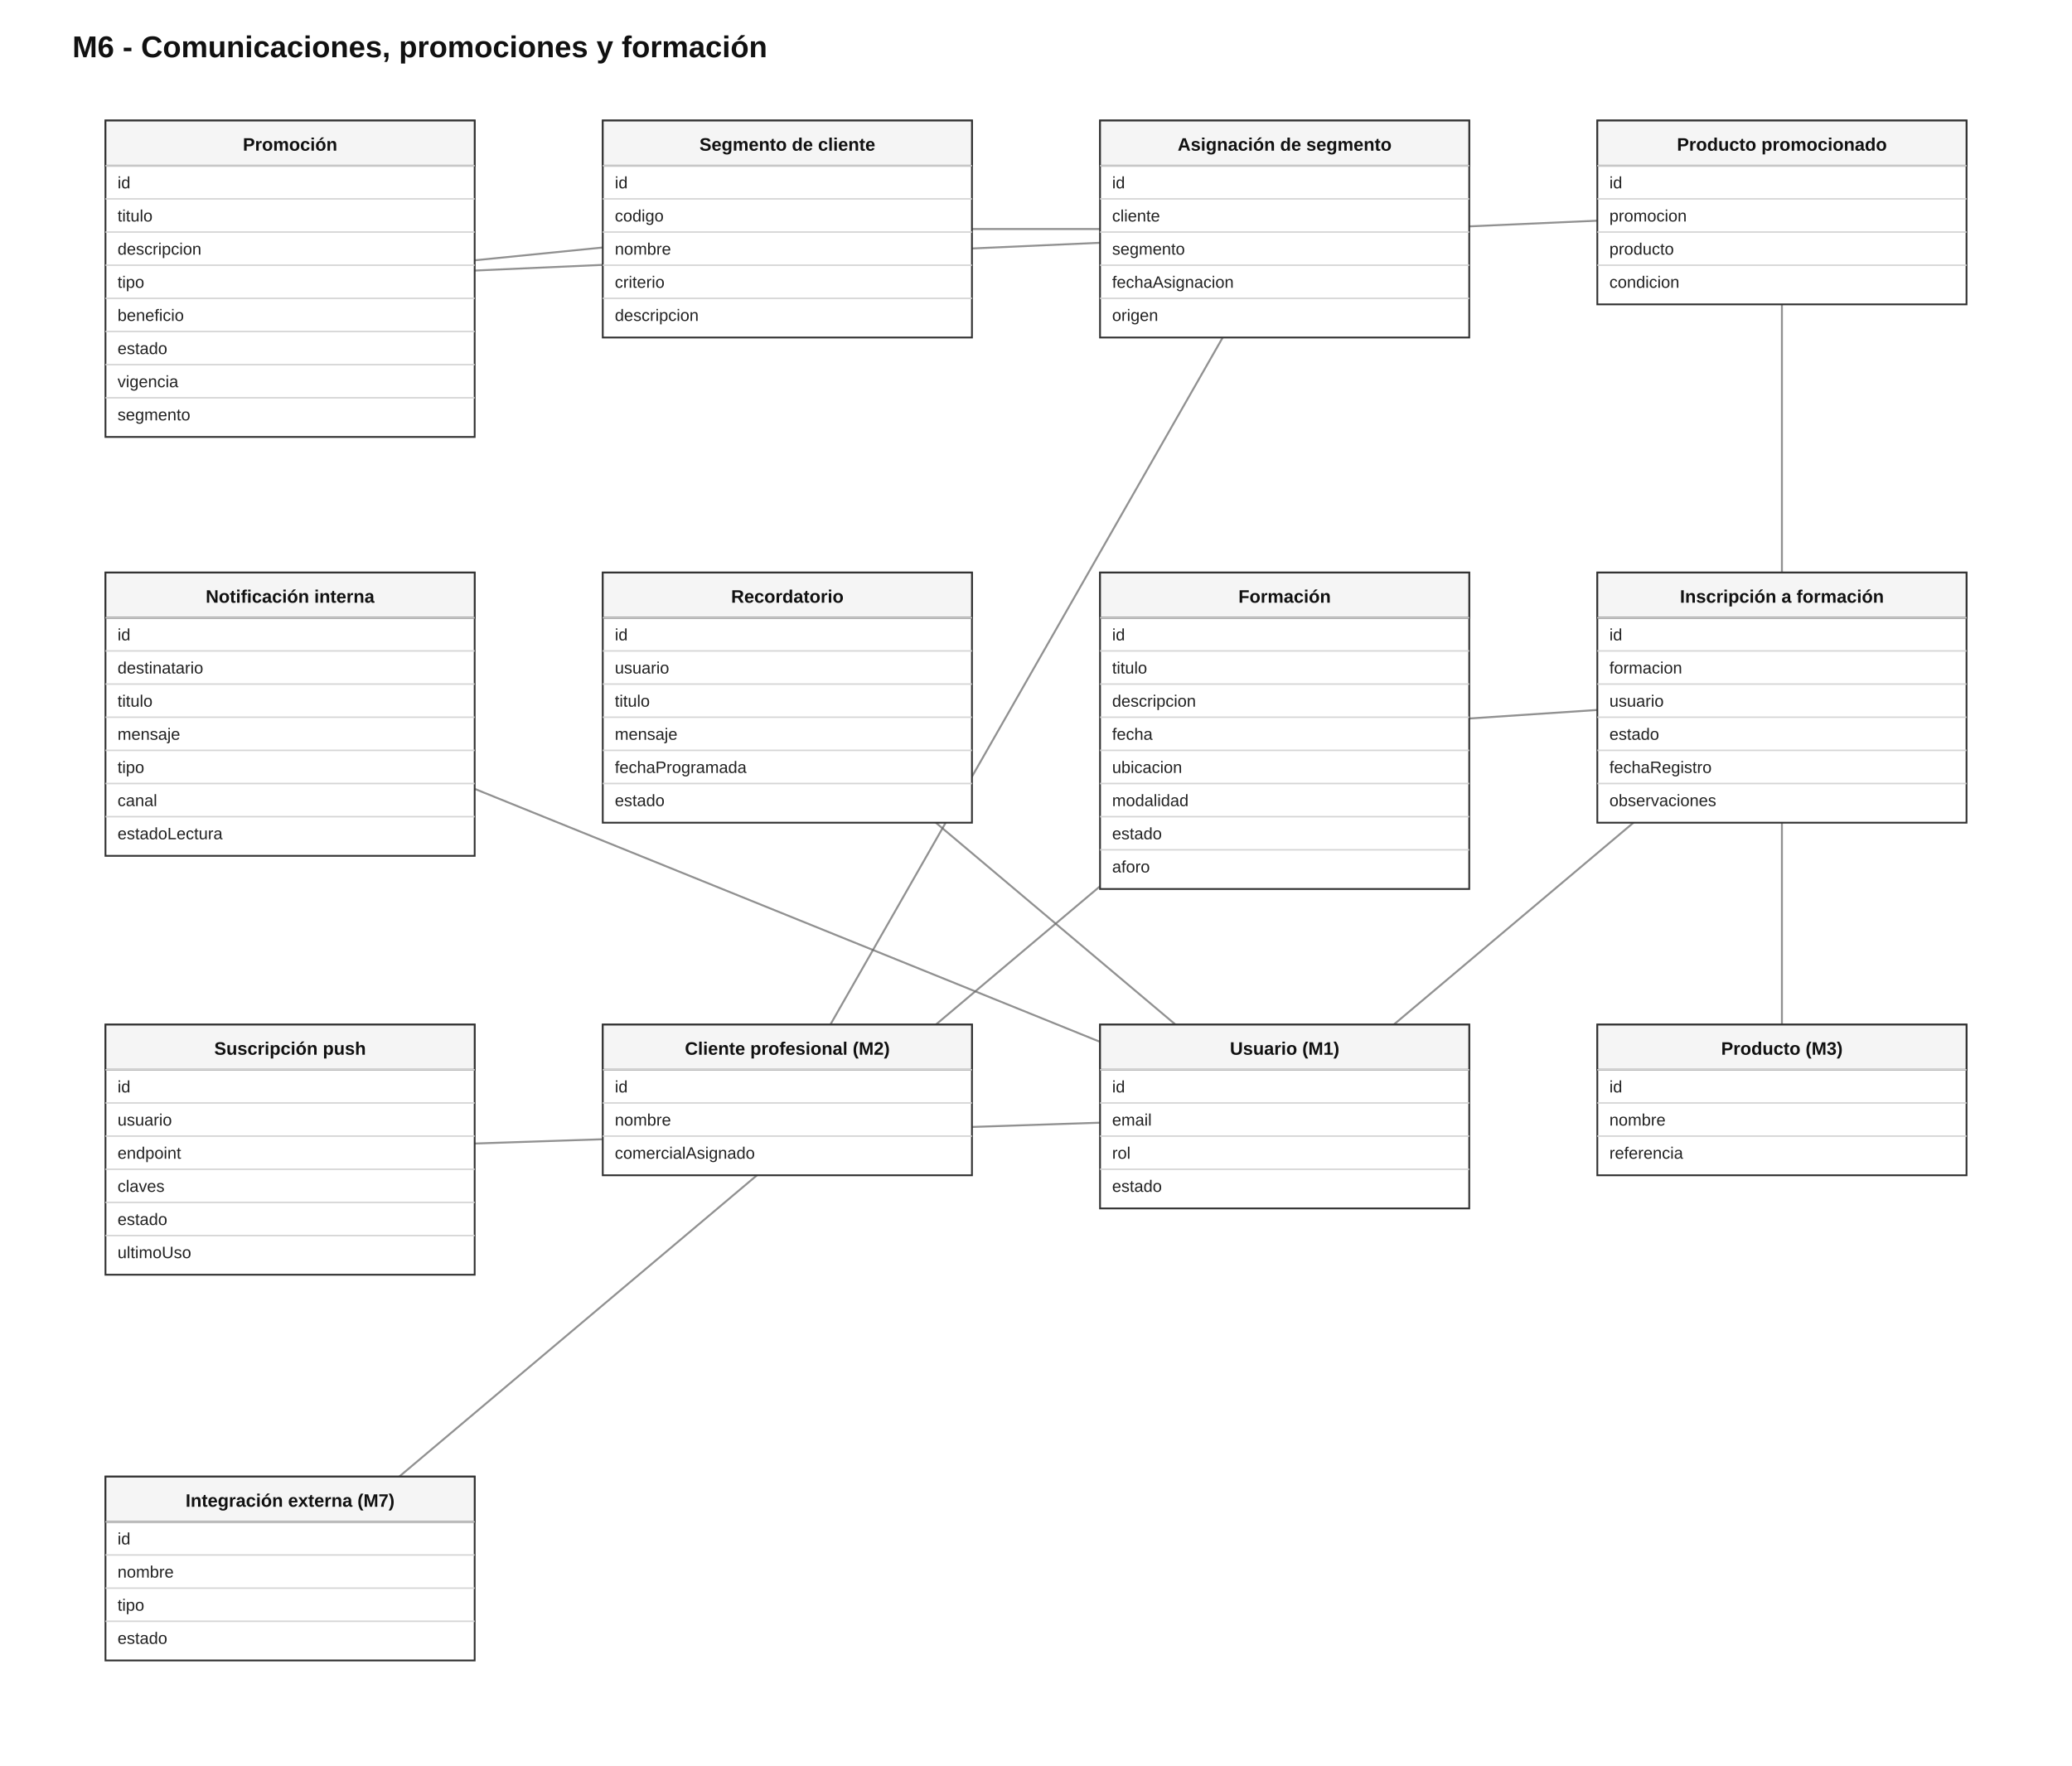
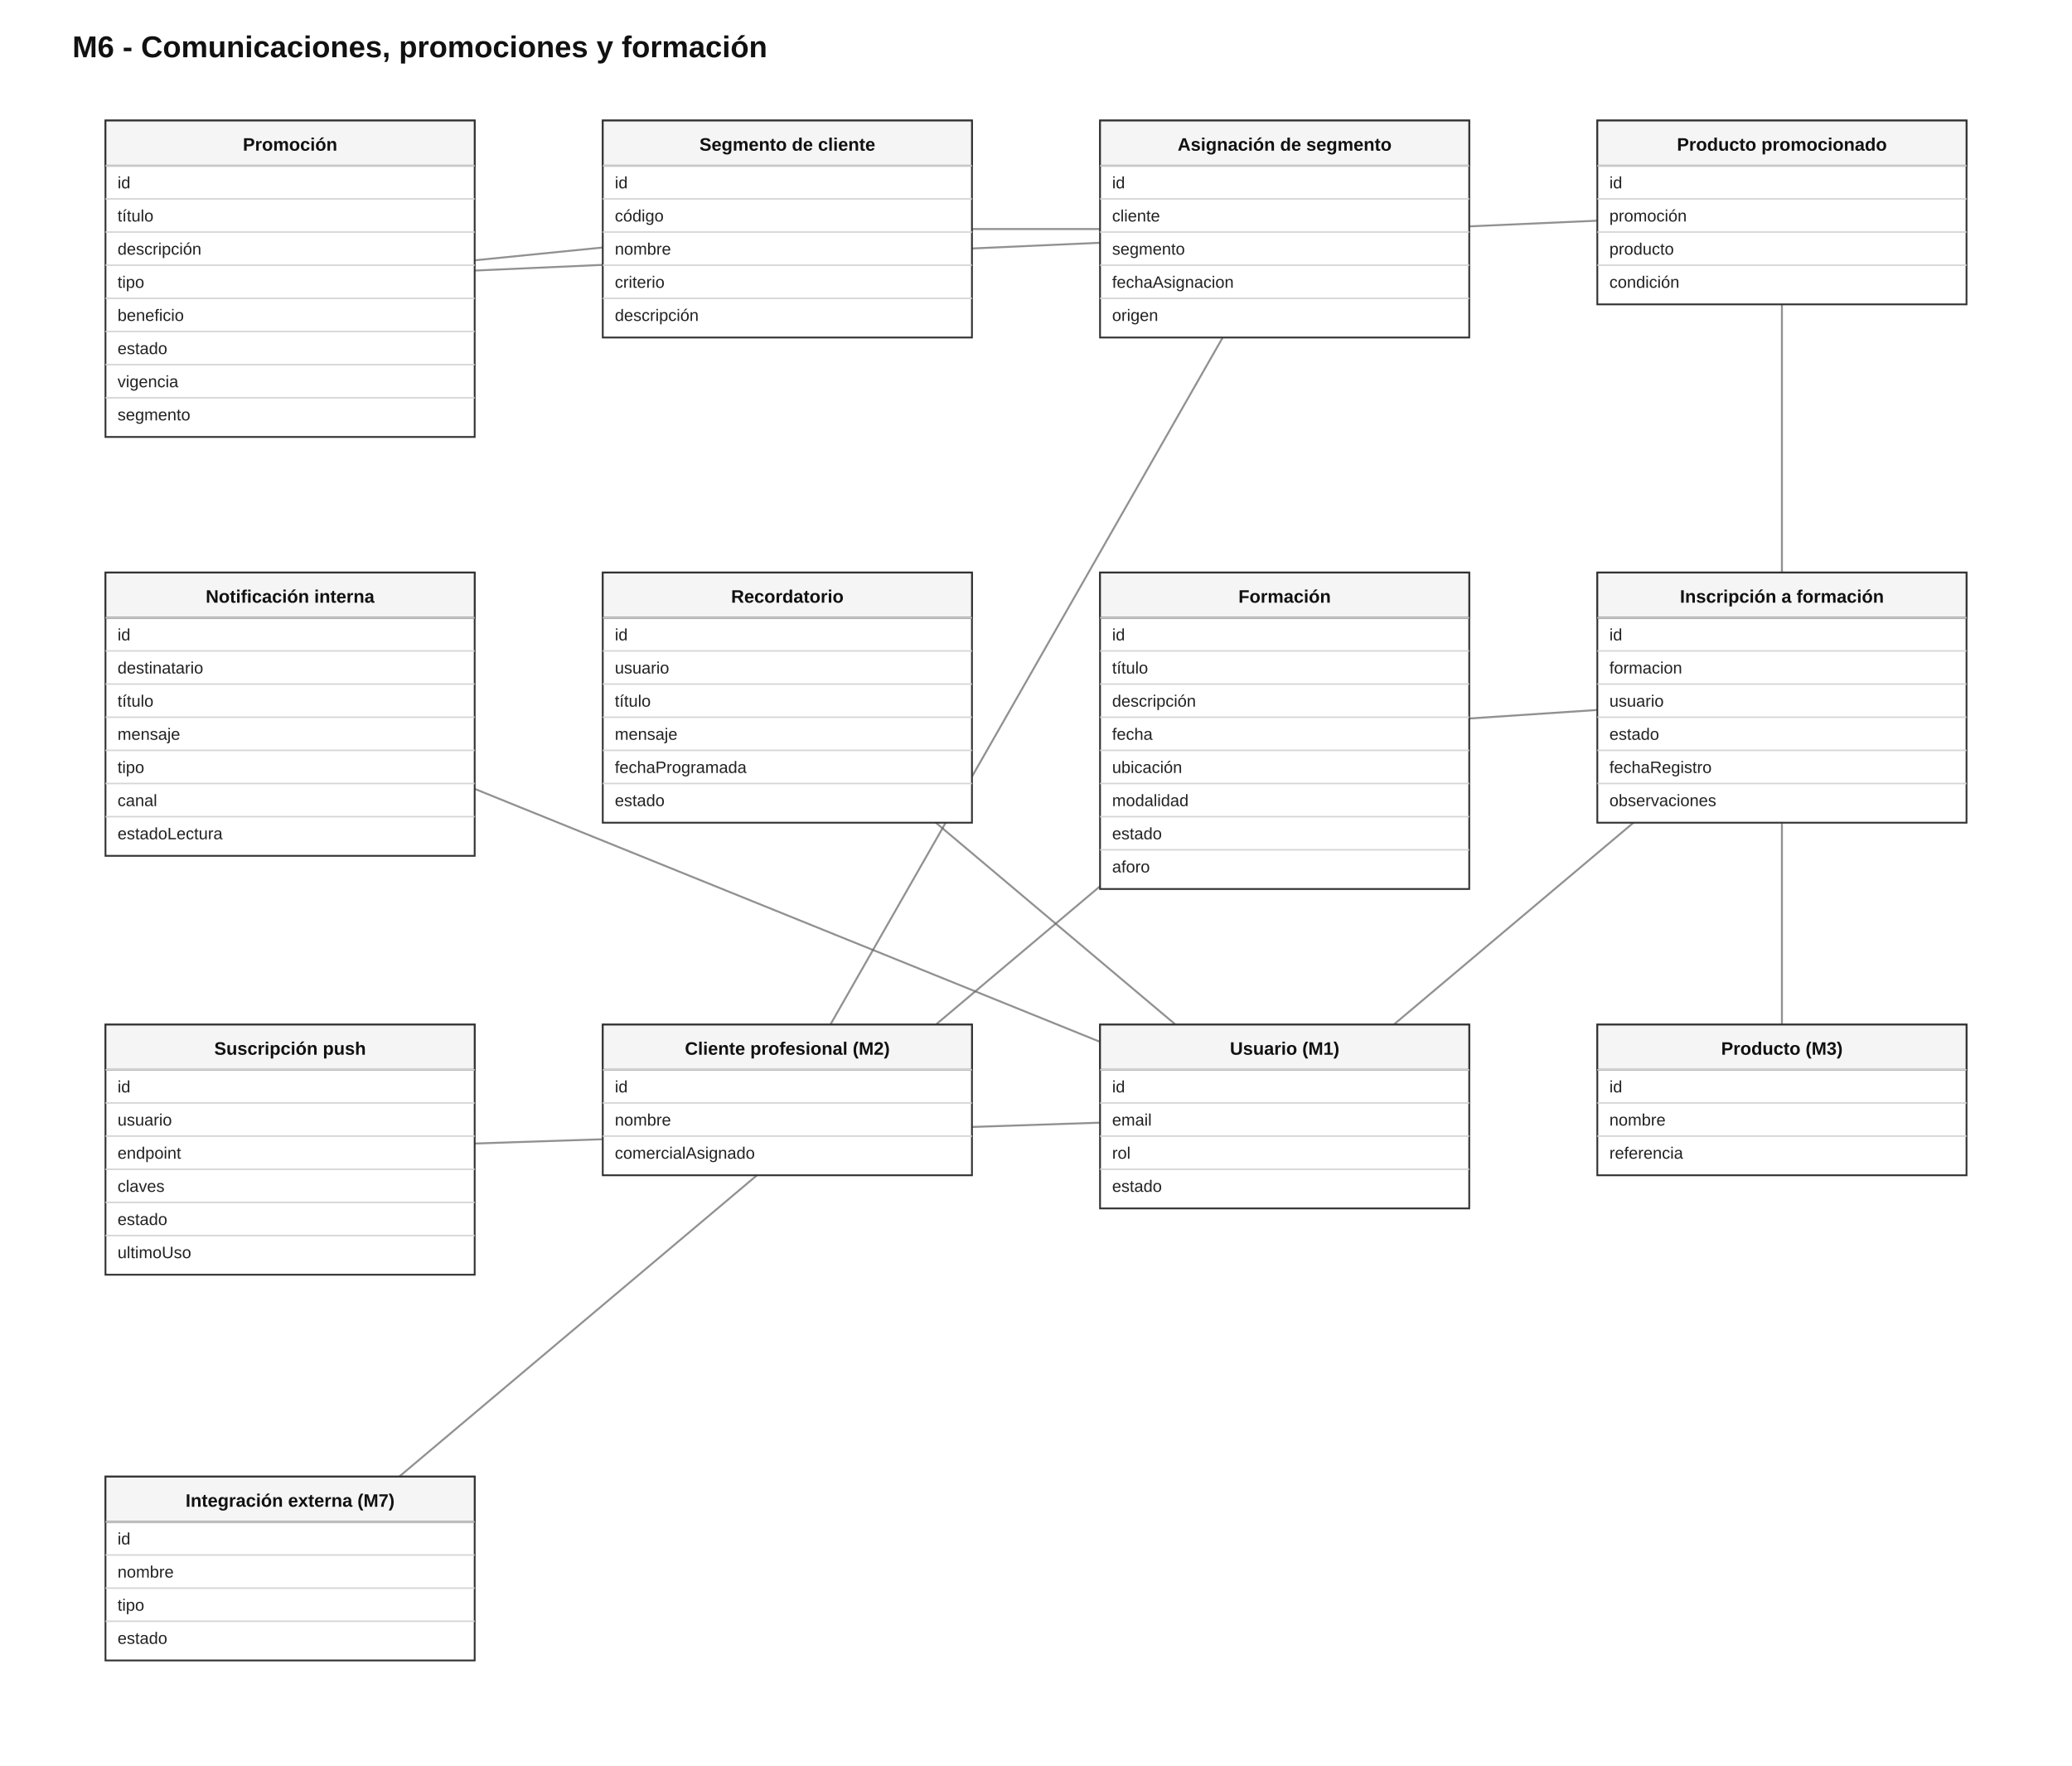
<svg xmlns="http://www.w3.org/2000/svg" width="1375" height="1172" viewBox="0 0 1375 1172">
  <defs>
    <marker id="arrow" viewBox="0 0 10 10" refX="9" refY="5" markerWidth="6" markerHeight="6" orient="auto-start-reverse">
      <path d="M 0 0 L 10 5 L 0 10 z" fill="#666" />
    </marker>
  </defs>
  <rect width="1375" height="1172" fill="#ffffff" />
  <text x="48" y="38" font-family="Arial, sans-serif" font-size="20" fill="#111" font-weight="700">M6 - Comunicaciones, promociones y formación</text>
  <line x1="192.5" y1="185" x2="522.5" y2="152" stroke="#666" stroke-width="1.3" marker-end="url(#arrow)" opacity="0.72" />
  <line x1="1182.5" y1="141" x2="192.5" y2="185" stroke="#666" stroke-width="1.3" marker-end="url(#arrow)" opacity="0.72" />
  <line x1="1182.5" y1="141" x2="1182.5" y2="730" stroke="#666" stroke-width="1.3" marker-end="url(#arrow)" opacity="0.72" />
  <line x1="852.5" y1="152" x2="522.5" y2="730" stroke="#666" stroke-width="1.3" marker-end="url(#arrow)" opacity="0.72" />
  <line x1="852.5" y1="152" x2="522.5" y2="152" stroke="#666" stroke-width="1.3" marker-end="url(#arrow)" opacity="0.72" />
  <line x1="192.5" y1="474" x2="852.5" y2="741" stroke="#666" stroke-width="1.3" marker-end="url(#arrow)" opacity="0.72" />
  <line x1="522.5" y1="463" x2="852.5" y2="741" stroke="#666" stroke-width="1.3" marker-end="url(#arrow)" opacity="0.72" />
  <line x1="852.5" y1="485" x2="192.5" y2="1041" stroke="#666" stroke-width="1.3" marker-end="url(#arrow)" opacity="0.72" />
  <line x1="1182.5" y1="463" x2="852.5" y2="485" stroke="#666" stroke-width="1.3" marker-end="url(#arrow)" opacity="0.72" />
  <line x1="1182.5" y1="463" x2="852.5" y2="741" stroke="#666" stroke-width="1.3" marker-end="url(#arrow)" opacity="0.72" />
  <line x1="192.5" y1="763" x2="852.5" y2="741" stroke="#666" stroke-width="1.3" marker-end="url(#arrow)" opacity="0.72" />
  <g>
    <rect x="70" y="80" width="245" height="210" fill="#ffffff" stroke="#333333" stroke-width="1.2" />
    <rect x="70" y="80" width="245" height="30" fill="#f5f5f5" stroke="#333333" stroke-width="1.2" />
    <text x="192.5" y="100" font-family="Arial, sans-serif" font-size="12" fill="#111" font-weight="700" text-anchor="middle">Promoción</text>
    <line x1="70" y1="110" x2="315" y2="110" stroke="#d5d5d5" stroke-width="1" />
    <text x="78" y="125" font-family="Arial, sans-serif" font-size="11" fill="#222">id</text>
    <line x1="70" y1="132" x2="315" y2="132" stroke="#d5d5d5" stroke-width="1" />
-     <text x="78" y="147" font-family="Arial, sans-serif" font-size="11" fill="#222">titulo</text>
+     <text x="78" y="147" font-family="Arial, sans-serif" font-size="11" fill="#222">título</text>
    <line x1="70" y1="154" x2="315" y2="154" stroke="#d5d5d5" stroke-width="1" />
-     <text x="78" y="169" font-family="Arial, sans-serif" font-size="11" fill="#222">descripcion</text>
+     <text x="78" y="169" font-family="Arial, sans-serif" font-size="11" fill="#222">descripción</text>
    <line x1="70" y1="176" x2="315" y2="176" stroke="#d5d5d5" stroke-width="1" />
    <text x="78" y="191" font-family="Arial, sans-serif" font-size="11" fill="#222">tipo</text>
    <line x1="70" y1="198" x2="315" y2="198" stroke="#d5d5d5" stroke-width="1" />
    <text x="78" y="213" font-family="Arial, sans-serif" font-size="11" fill="#222">beneficio</text>
    <line x1="70" y1="220" x2="315" y2="220" stroke="#d5d5d5" stroke-width="1" />
    <text x="78" y="235" font-family="Arial, sans-serif" font-size="11" fill="#222">estado</text>
    <line x1="70" y1="242" x2="315" y2="242" stroke="#d5d5d5" stroke-width="1" />
    <text x="78" y="257" font-family="Arial, sans-serif" font-size="11" fill="#222">vigencia</text>
    <line x1="70" y1="264" x2="315" y2="264" stroke="#d5d5d5" stroke-width="1" />
    <text x="78" y="279" font-family="Arial, sans-serif" font-size="11" fill="#222">segmento</text>
  </g>
  <g>
    <rect x="400" y="80" width="245" height="144" fill="#ffffff" stroke="#333333" stroke-width="1.2" />
    <rect x="400" y="80" width="245" height="30" fill="#f5f5f5" stroke="#333333" stroke-width="1.2" />
    <text x="522.5" y="100" font-family="Arial, sans-serif" font-size="12" fill="#111" font-weight="700" text-anchor="middle">Segmento de cliente</text>
    <line x1="400" y1="110" x2="645" y2="110" stroke="#d5d5d5" stroke-width="1" />
    <text x="408" y="125" font-family="Arial, sans-serif" font-size="11" fill="#222">id</text>
    <line x1="400" y1="132" x2="645" y2="132" stroke="#d5d5d5" stroke-width="1" />
-     <text x="408" y="147" font-family="Arial, sans-serif" font-size="11" fill="#222">codigo</text>
+     <text x="408" y="147" font-family="Arial, sans-serif" font-size="11" fill="#222">código</text>
    <line x1="400" y1="154" x2="645" y2="154" stroke="#d5d5d5" stroke-width="1" />
    <text x="408" y="169" font-family="Arial, sans-serif" font-size="11" fill="#222">nombre</text>
    <line x1="400" y1="176" x2="645" y2="176" stroke="#d5d5d5" stroke-width="1" />
    <text x="408" y="191" font-family="Arial, sans-serif" font-size="11" fill="#222">criterio</text>
    <line x1="400" y1="198" x2="645" y2="198" stroke="#d5d5d5" stroke-width="1" />
-     <text x="408" y="213" font-family="Arial, sans-serif" font-size="11" fill="#222">descripcion</text>
+     <text x="408" y="213" font-family="Arial, sans-serif" font-size="11" fill="#222">descripción</text>
  </g>
  <g>
    <rect x="730" y="80" width="245" height="144" fill="#ffffff" stroke="#333333" stroke-width="1.2" />
    <rect x="730" y="80" width="245" height="30" fill="#f5f5f5" stroke="#333333" stroke-width="1.2" />
    <text x="852.5" y="100" font-family="Arial, sans-serif" font-size="12" fill="#111" font-weight="700" text-anchor="middle">Asignación de segmento</text>
    <line x1="730" y1="110" x2="975" y2="110" stroke="#d5d5d5" stroke-width="1" />
    <text x="738" y="125" font-family="Arial, sans-serif" font-size="11" fill="#222">id</text>
    <line x1="730" y1="132" x2="975" y2="132" stroke="#d5d5d5" stroke-width="1" />
    <text x="738" y="147" font-family="Arial, sans-serif" font-size="11" fill="#222">cliente</text>
    <line x1="730" y1="154" x2="975" y2="154" stroke="#d5d5d5" stroke-width="1" />
    <text x="738" y="169" font-family="Arial, sans-serif" font-size="11" fill="#222">segmento</text>
    <line x1="730" y1="176" x2="975" y2="176" stroke="#d5d5d5" stroke-width="1" />
    <text x="738" y="191" font-family="Arial, sans-serif" font-size="11" fill="#222">fechaAsignacion</text>
    <line x1="730" y1="198" x2="975" y2="198" stroke="#d5d5d5" stroke-width="1" />
    <text x="738" y="213" font-family="Arial, sans-serif" font-size="11" fill="#222">origen</text>
  </g>
  <g>
    <rect x="1060" y="80" width="245" height="122" fill="#ffffff" stroke="#333333" stroke-width="1.2" />
    <rect x="1060" y="80" width="245" height="30" fill="#f5f5f5" stroke="#333333" stroke-width="1.2" />
    <text x="1182.5" y="100" font-family="Arial, sans-serif" font-size="12" fill="#111" font-weight="700" text-anchor="middle">Producto promocionado</text>
    <line x1="1060" y1="110" x2="1305" y2="110" stroke="#d5d5d5" stroke-width="1" />
    <text x="1068" y="125" font-family="Arial, sans-serif" font-size="11" fill="#222">id</text>
    <line x1="1060" y1="132" x2="1305" y2="132" stroke="#d5d5d5" stroke-width="1" />
-     <text x="1068" y="147" font-family="Arial, sans-serif" font-size="11" fill="#222">promocion</text>
+     <text x="1068" y="147" font-family="Arial, sans-serif" font-size="11" fill="#222">promoción</text>
    <line x1="1060" y1="154" x2="1305" y2="154" stroke="#d5d5d5" stroke-width="1" />
    <text x="1068" y="169" font-family="Arial, sans-serif" font-size="11" fill="#222">producto</text>
    <line x1="1060" y1="176" x2="1305" y2="176" stroke="#d5d5d5" stroke-width="1" />
-     <text x="1068" y="191" font-family="Arial, sans-serif" font-size="11" fill="#222">condicion</text>
+     <text x="1068" y="191" font-family="Arial, sans-serif" font-size="11" fill="#222">condición</text>
  </g>
  <g>
    <rect x="70" y="380" width="245" height="188" fill="#ffffff" stroke="#333333" stroke-width="1.2" />
    <rect x="70" y="380" width="245" height="30" fill="#f5f5f5" stroke="#333333" stroke-width="1.2" />
    <text x="192.5" y="400" font-family="Arial, sans-serif" font-size="12" fill="#111" font-weight="700" text-anchor="middle">Notificación interna</text>
    <line x1="70" y1="410" x2="315" y2="410" stroke="#d5d5d5" stroke-width="1" />
    <text x="78" y="425" font-family="Arial, sans-serif" font-size="11" fill="#222">id</text>
    <line x1="70" y1="432" x2="315" y2="432" stroke="#d5d5d5" stroke-width="1" />
    <text x="78" y="447" font-family="Arial, sans-serif" font-size="11" fill="#222">destinatario</text>
    <line x1="70" y1="454" x2="315" y2="454" stroke="#d5d5d5" stroke-width="1" />
-     <text x="78" y="469" font-family="Arial, sans-serif" font-size="11" fill="#222">titulo</text>
+     <text x="78" y="469" font-family="Arial, sans-serif" font-size="11" fill="#222">título</text>
    <line x1="70" y1="476" x2="315" y2="476" stroke="#d5d5d5" stroke-width="1" />
    <text x="78" y="491" font-family="Arial, sans-serif" font-size="11" fill="#222">mensaje</text>
    <line x1="70" y1="498" x2="315" y2="498" stroke="#d5d5d5" stroke-width="1" />
    <text x="78" y="513" font-family="Arial, sans-serif" font-size="11" fill="#222">tipo</text>
    <line x1="70" y1="520" x2="315" y2="520" stroke="#d5d5d5" stroke-width="1" />
    <text x="78" y="535" font-family="Arial, sans-serif" font-size="11" fill="#222">canal</text>
    <line x1="70" y1="542" x2="315" y2="542" stroke="#d5d5d5" stroke-width="1" />
    <text x="78" y="557" font-family="Arial, sans-serif" font-size="11" fill="#222">estadoLectura</text>
  </g>
  <g>
    <rect x="400" y="380" width="245" height="166" fill="#ffffff" stroke="#333333" stroke-width="1.2" />
    <rect x="400" y="380" width="245" height="30" fill="#f5f5f5" stroke="#333333" stroke-width="1.2" />
    <text x="522.5" y="400" font-family="Arial, sans-serif" font-size="12" fill="#111" font-weight="700" text-anchor="middle">Recordatorio</text>
    <line x1="400" y1="410" x2="645" y2="410" stroke="#d5d5d5" stroke-width="1" />
    <text x="408" y="425" font-family="Arial, sans-serif" font-size="11" fill="#222">id</text>
    <line x1="400" y1="432" x2="645" y2="432" stroke="#d5d5d5" stroke-width="1" />
    <text x="408" y="447" font-family="Arial, sans-serif" font-size="11" fill="#222">usuario</text>
    <line x1="400" y1="454" x2="645" y2="454" stroke="#d5d5d5" stroke-width="1" />
-     <text x="408" y="469" font-family="Arial, sans-serif" font-size="11" fill="#222">titulo</text>
+     <text x="408" y="469" font-family="Arial, sans-serif" font-size="11" fill="#222">título</text>
    <line x1="400" y1="476" x2="645" y2="476" stroke="#d5d5d5" stroke-width="1" />
    <text x="408" y="491" font-family="Arial, sans-serif" font-size="11" fill="#222">mensaje</text>
    <line x1="400" y1="498" x2="645" y2="498" stroke="#d5d5d5" stroke-width="1" />
    <text x="408" y="513" font-family="Arial, sans-serif" font-size="11" fill="#222">fechaProgramada</text>
    <line x1="400" y1="520" x2="645" y2="520" stroke="#d5d5d5" stroke-width="1" />
    <text x="408" y="535" font-family="Arial, sans-serif" font-size="11" fill="#222">estado</text>
  </g>
  <g>
    <rect x="730" y="380" width="245" height="210" fill="#ffffff" stroke="#333333" stroke-width="1.2" />
    <rect x="730" y="380" width="245" height="30" fill="#f5f5f5" stroke="#333333" stroke-width="1.2" />
    <text x="852.5" y="400" font-family="Arial, sans-serif" font-size="12" fill="#111" font-weight="700" text-anchor="middle">Formación</text>
    <line x1="730" y1="410" x2="975" y2="410" stroke="#d5d5d5" stroke-width="1" />
    <text x="738" y="425" font-family="Arial, sans-serif" font-size="11" fill="#222">id</text>
    <line x1="730" y1="432" x2="975" y2="432" stroke="#d5d5d5" stroke-width="1" />
-     <text x="738" y="447" font-family="Arial, sans-serif" font-size="11" fill="#222">titulo</text>
+     <text x="738" y="447" font-family="Arial, sans-serif" font-size="11" fill="#222">título</text>
    <line x1="730" y1="454" x2="975" y2="454" stroke="#d5d5d5" stroke-width="1" />
-     <text x="738" y="469" font-family="Arial, sans-serif" font-size="11" fill="#222">descripcion</text>
+     <text x="738" y="469" font-family="Arial, sans-serif" font-size="11" fill="#222">descripción</text>
    <line x1="730" y1="476" x2="975" y2="476" stroke="#d5d5d5" stroke-width="1" />
    <text x="738" y="491" font-family="Arial, sans-serif" font-size="11" fill="#222">fecha</text>
    <line x1="730" y1="498" x2="975" y2="498" stroke="#d5d5d5" stroke-width="1" />
-     <text x="738" y="513" font-family="Arial, sans-serif" font-size="11" fill="#222">ubicacion</text>
+     <text x="738" y="513" font-family="Arial, sans-serif" font-size="11" fill="#222">ubicación</text>
    <line x1="730" y1="520" x2="975" y2="520" stroke="#d5d5d5" stroke-width="1" />
    <text x="738" y="535" font-family="Arial, sans-serif" font-size="11" fill="#222">modalidad</text>
    <line x1="730" y1="542" x2="975" y2="542" stroke="#d5d5d5" stroke-width="1" />
    <text x="738" y="557" font-family="Arial, sans-serif" font-size="11" fill="#222">estado</text>
    <line x1="730" y1="564" x2="975" y2="564" stroke="#d5d5d5" stroke-width="1" />
    <text x="738" y="579" font-family="Arial, sans-serif" font-size="11" fill="#222">aforo</text>
  </g>
  <g>
    <rect x="1060" y="380" width="245" height="166" fill="#ffffff" stroke="#333333" stroke-width="1.2" />
    <rect x="1060" y="380" width="245" height="30" fill="#f5f5f5" stroke="#333333" stroke-width="1.2" />
    <text x="1182.5" y="400" font-family="Arial, sans-serif" font-size="12" fill="#111" font-weight="700" text-anchor="middle">Inscripción a formación</text>
    <line x1="1060" y1="410" x2="1305" y2="410" stroke="#d5d5d5" stroke-width="1" />
    <text x="1068" y="425" font-family="Arial, sans-serif" font-size="11" fill="#222">id</text>
    <line x1="1060" y1="432" x2="1305" y2="432" stroke="#d5d5d5" stroke-width="1" />
    <text x="1068" y="447" font-family="Arial, sans-serif" font-size="11" fill="#222">formacion</text>
    <line x1="1060" y1="454" x2="1305" y2="454" stroke="#d5d5d5" stroke-width="1" />
    <text x="1068" y="469" font-family="Arial, sans-serif" font-size="11" fill="#222">usuario</text>
    <line x1="1060" y1="476" x2="1305" y2="476" stroke="#d5d5d5" stroke-width="1" />
    <text x="1068" y="491" font-family="Arial, sans-serif" font-size="11" fill="#222">estado</text>
    <line x1="1060" y1="498" x2="1305" y2="498" stroke="#d5d5d5" stroke-width="1" />
    <text x="1068" y="513" font-family="Arial, sans-serif" font-size="11" fill="#222">fechaRegistro</text>
    <line x1="1060" y1="520" x2="1305" y2="520" stroke="#d5d5d5" stroke-width="1" />
    <text x="1068" y="535" font-family="Arial, sans-serif" font-size="11" fill="#222">observaciones</text>
  </g>
  <g>
    <rect x="70" y="680" width="245" height="166" fill="#ffffff" stroke="#333333" stroke-width="1.2" />
    <rect x="70" y="680" width="245" height="30" fill="#f5f5f5" stroke="#333333" stroke-width="1.2" />
    <text x="192.5" y="700" font-family="Arial, sans-serif" font-size="12" fill="#111" font-weight="700" text-anchor="middle">Suscripción push</text>
    <line x1="70" y1="710" x2="315" y2="710" stroke="#d5d5d5" stroke-width="1" />
    <text x="78" y="725" font-family="Arial, sans-serif" font-size="11" fill="#222">id</text>
    <line x1="70" y1="732" x2="315" y2="732" stroke="#d5d5d5" stroke-width="1" />
    <text x="78" y="747" font-family="Arial, sans-serif" font-size="11" fill="#222">usuario</text>
    <line x1="70" y1="754" x2="315" y2="754" stroke="#d5d5d5" stroke-width="1" />
    <text x="78" y="769" font-family="Arial, sans-serif" font-size="11" fill="#222">endpoint</text>
    <line x1="70" y1="776" x2="315" y2="776" stroke="#d5d5d5" stroke-width="1" />
    <text x="78" y="791" font-family="Arial, sans-serif" font-size="11" fill="#222">claves</text>
    <line x1="70" y1="798" x2="315" y2="798" stroke="#d5d5d5" stroke-width="1" />
    <text x="78" y="813" font-family="Arial, sans-serif" font-size="11" fill="#222">estado</text>
    <line x1="70" y1="820" x2="315" y2="820" stroke="#d5d5d5" stroke-width="1" />
    <text x="78" y="835" font-family="Arial, sans-serif" font-size="11" fill="#222">ultimoUso</text>
  </g>
  <g>
    <rect x="400" y="680" width="245" height="100" fill="#ffffff" stroke="#333333" stroke-width="1.2" />
    <rect x="400" y="680" width="245" height="30" fill="#f5f5f5" stroke="#333333" stroke-width="1.2" />
    <text x="522.5" y="700" font-family="Arial, sans-serif" font-size="12" fill="#111" font-weight="700" text-anchor="middle">Cliente profesional (M2)</text>
    <line x1="400" y1="710" x2="645" y2="710" stroke="#d5d5d5" stroke-width="1" />
    <text x="408" y="725" font-family="Arial, sans-serif" font-size="11" fill="#222">id</text>
    <line x1="400" y1="732" x2="645" y2="732" stroke="#d5d5d5" stroke-width="1" />
    <text x="408" y="747" font-family="Arial, sans-serif" font-size="11" fill="#222">nombre</text>
    <line x1="400" y1="754" x2="645" y2="754" stroke="#d5d5d5" stroke-width="1" />
    <text x="408" y="769" font-family="Arial, sans-serif" font-size="11" fill="#222">comercialAsignado</text>
  </g>
  <g>
    <rect x="730" y="680" width="245" height="122" fill="#ffffff" stroke="#333333" stroke-width="1.2" />
    <rect x="730" y="680" width="245" height="30" fill="#f5f5f5" stroke="#333333" stroke-width="1.2" />
    <text x="852.5" y="700" font-family="Arial, sans-serif" font-size="12" fill="#111" font-weight="700" text-anchor="middle">Usuario (M1)</text>
    <line x1="730" y1="710" x2="975" y2="710" stroke="#d5d5d5" stroke-width="1" />
    <text x="738" y="725" font-family="Arial, sans-serif" font-size="11" fill="#222">id</text>
    <line x1="730" y1="732" x2="975" y2="732" stroke="#d5d5d5" stroke-width="1" />
    <text x="738" y="747" font-family="Arial, sans-serif" font-size="11" fill="#222">email</text>
    <line x1="730" y1="754" x2="975" y2="754" stroke="#d5d5d5" stroke-width="1" />
    <text x="738" y="769" font-family="Arial, sans-serif" font-size="11" fill="#222">rol</text>
    <line x1="730" y1="776" x2="975" y2="776" stroke="#d5d5d5" stroke-width="1" />
    <text x="738" y="791" font-family="Arial, sans-serif" font-size="11" fill="#222">estado</text>
  </g>
  <g>
    <rect x="1060" y="680" width="245" height="100" fill="#ffffff" stroke="#333333" stroke-width="1.2" />
    <rect x="1060" y="680" width="245" height="30" fill="#f5f5f5" stroke="#333333" stroke-width="1.2" />
    <text x="1182.5" y="700" font-family="Arial, sans-serif" font-size="12" fill="#111" font-weight="700" text-anchor="middle">Producto (M3)</text>
    <line x1="1060" y1="710" x2="1305" y2="710" stroke="#d5d5d5" stroke-width="1" />
    <text x="1068" y="725" font-family="Arial, sans-serif" font-size="11" fill="#222">id</text>
    <line x1="1060" y1="732" x2="1305" y2="732" stroke="#d5d5d5" stroke-width="1" />
    <text x="1068" y="747" font-family="Arial, sans-serif" font-size="11" fill="#222">nombre</text>
    <line x1="1060" y1="754" x2="1305" y2="754" stroke="#d5d5d5" stroke-width="1" />
    <text x="1068" y="769" font-family="Arial, sans-serif" font-size="11" fill="#222">referencia</text>
  </g>
  <g>
    <rect x="70" y="980" width="245" height="122" fill="#ffffff" stroke="#333333" stroke-width="1.2" />
    <rect x="70" y="980" width="245" height="30" fill="#f5f5f5" stroke="#333333" stroke-width="1.2" />
    <text x="192.5" y="1000" font-family="Arial, sans-serif" font-size="12" fill="#111" font-weight="700" text-anchor="middle">Integración externa (M7)</text>
    <line x1="70" y1="1010" x2="315" y2="1010" stroke="#d5d5d5" stroke-width="1" />
    <text x="78" y="1025" font-family="Arial, sans-serif" font-size="11" fill="#222">id</text>
    <line x1="70" y1="1032" x2="315" y2="1032" stroke="#d5d5d5" stroke-width="1" />
    <text x="78" y="1047" font-family="Arial, sans-serif" font-size="11" fill="#222">nombre</text>
    <line x1="70" y1="1054" x2="315" y2="1054" stroke="#d5d5d5" stroke-width="1" />
    <text x="78" y="1069" font-family="Arial, sans-serif" font-size="11" fill="#222">tipo</text>
    <line x1="70" y1="1076" x2="315" y2="1076" stroke="#d5d5d5" stroke-width="1" />
    <text x="78" y="1091" font-family="Arial, sans-serif" font-size="11" fill="#222">estado</text>
  </g>
</svg>
